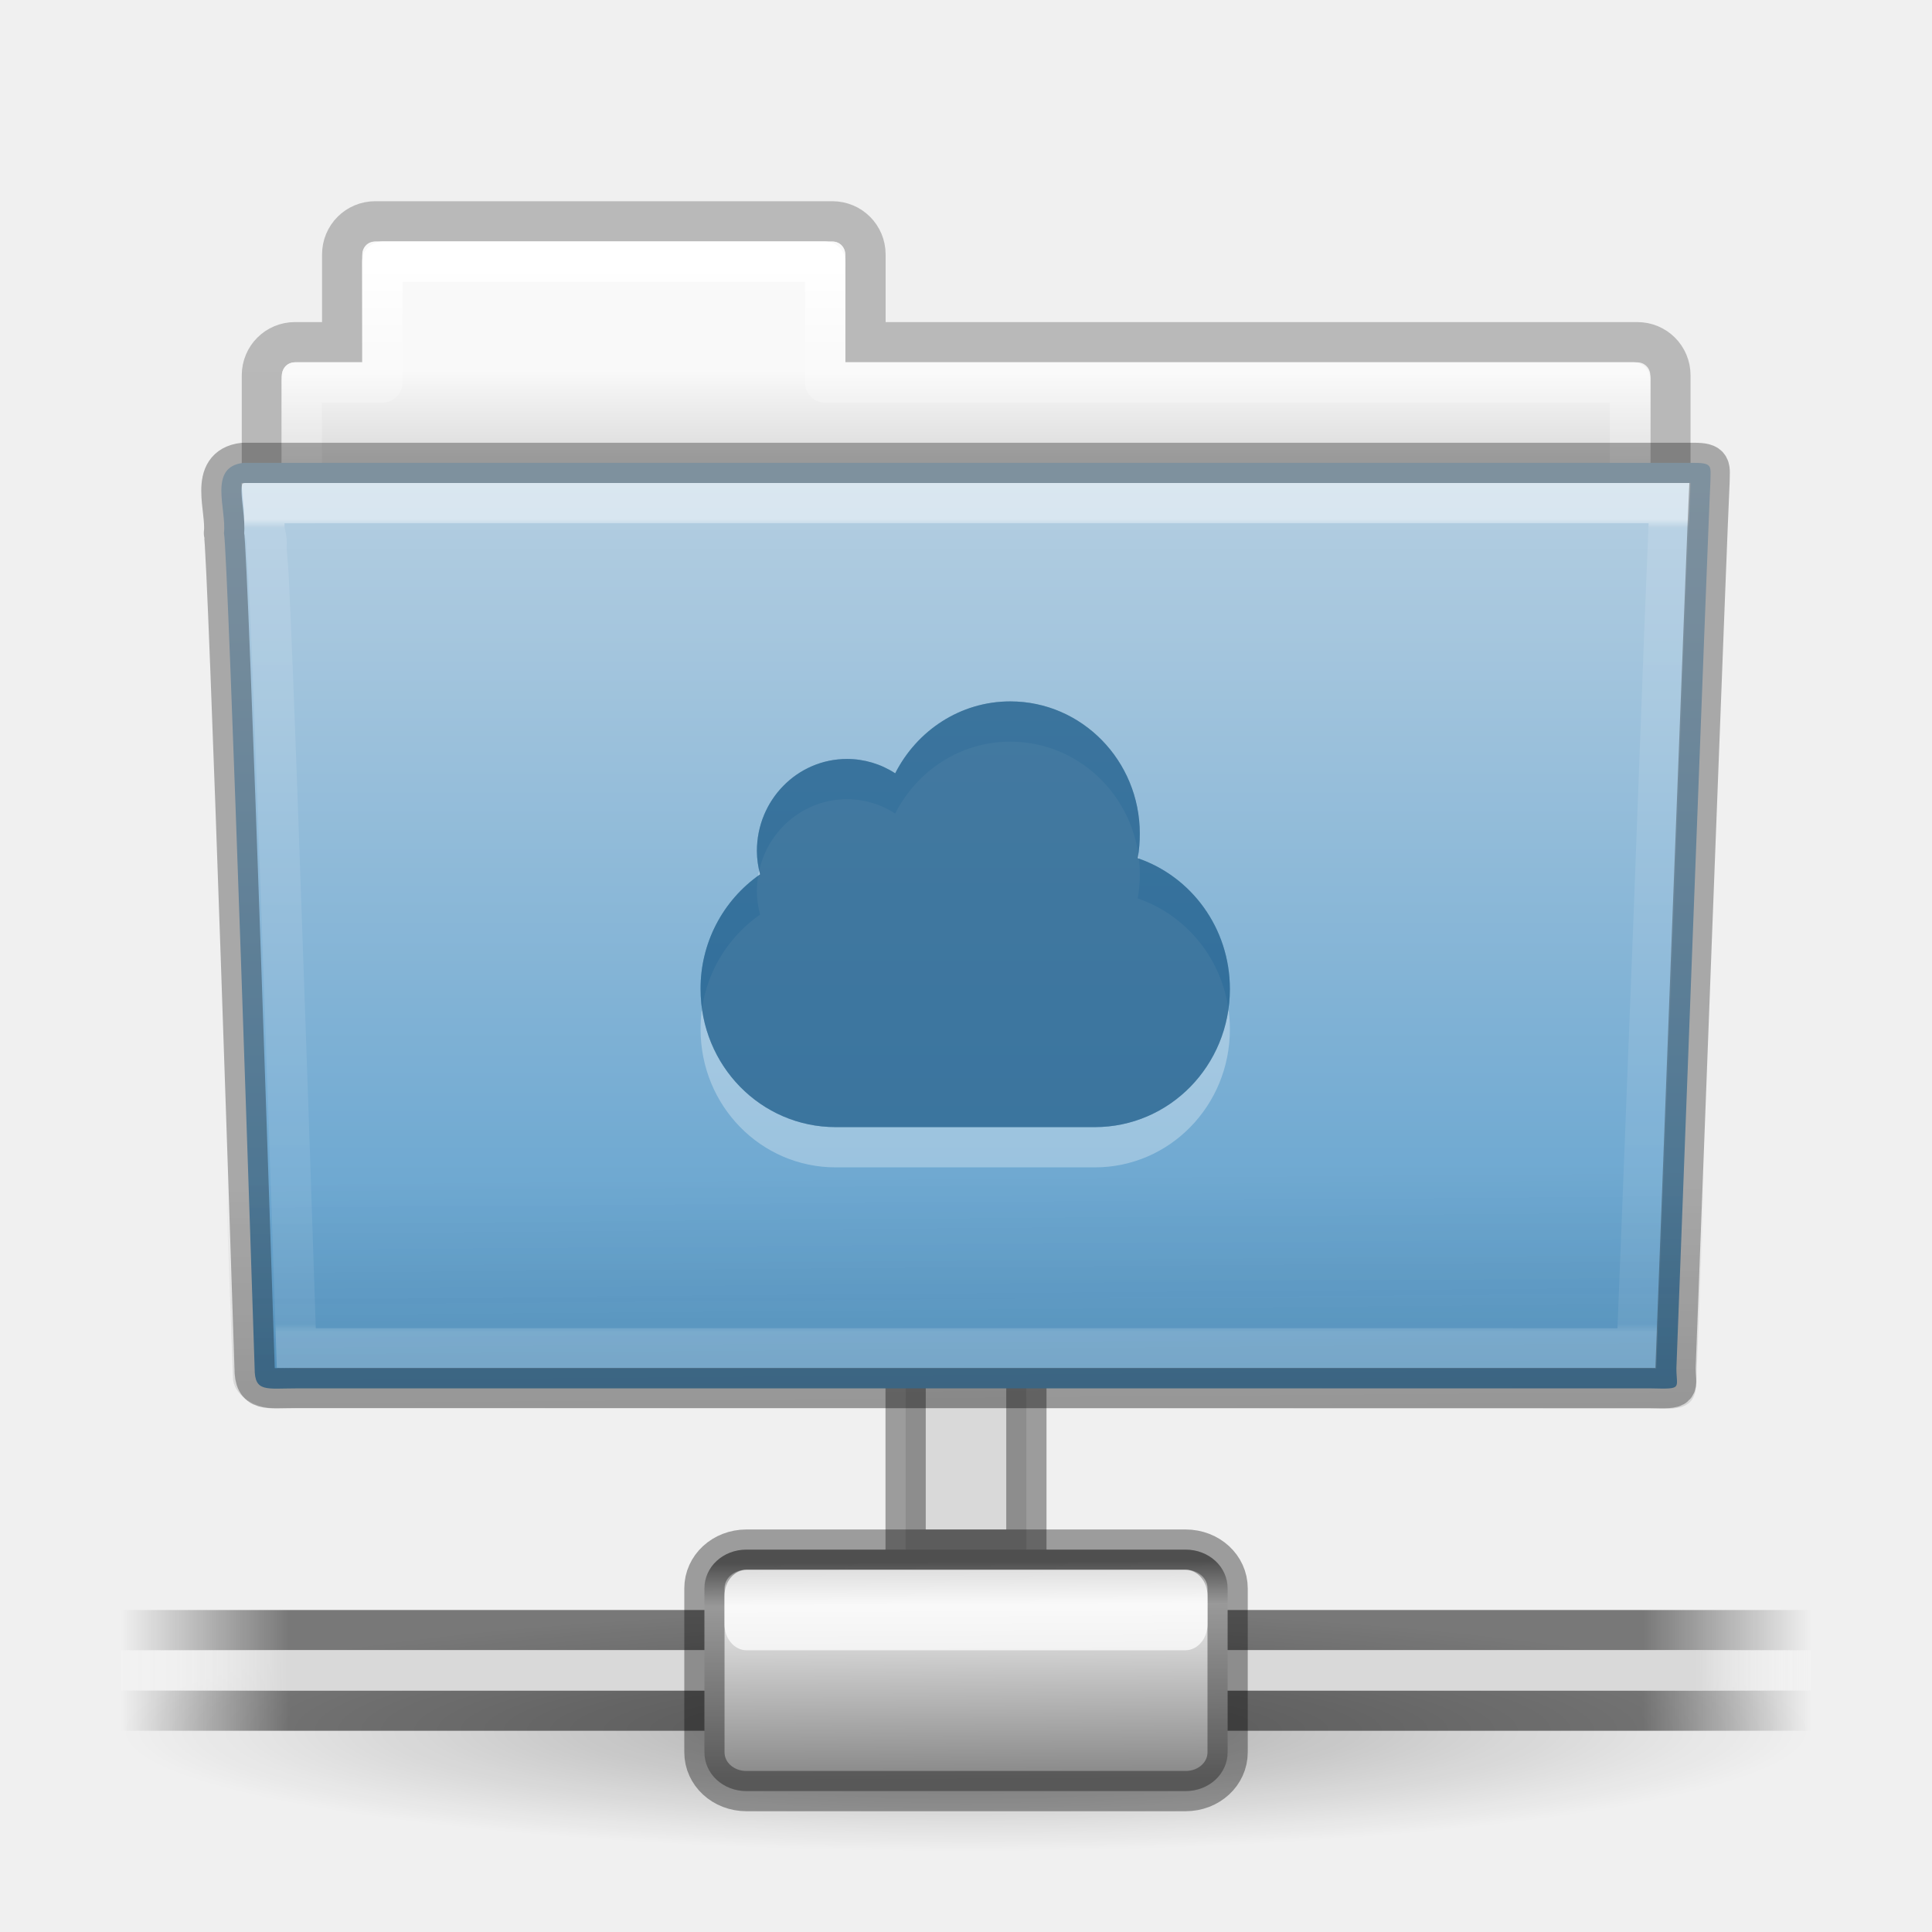
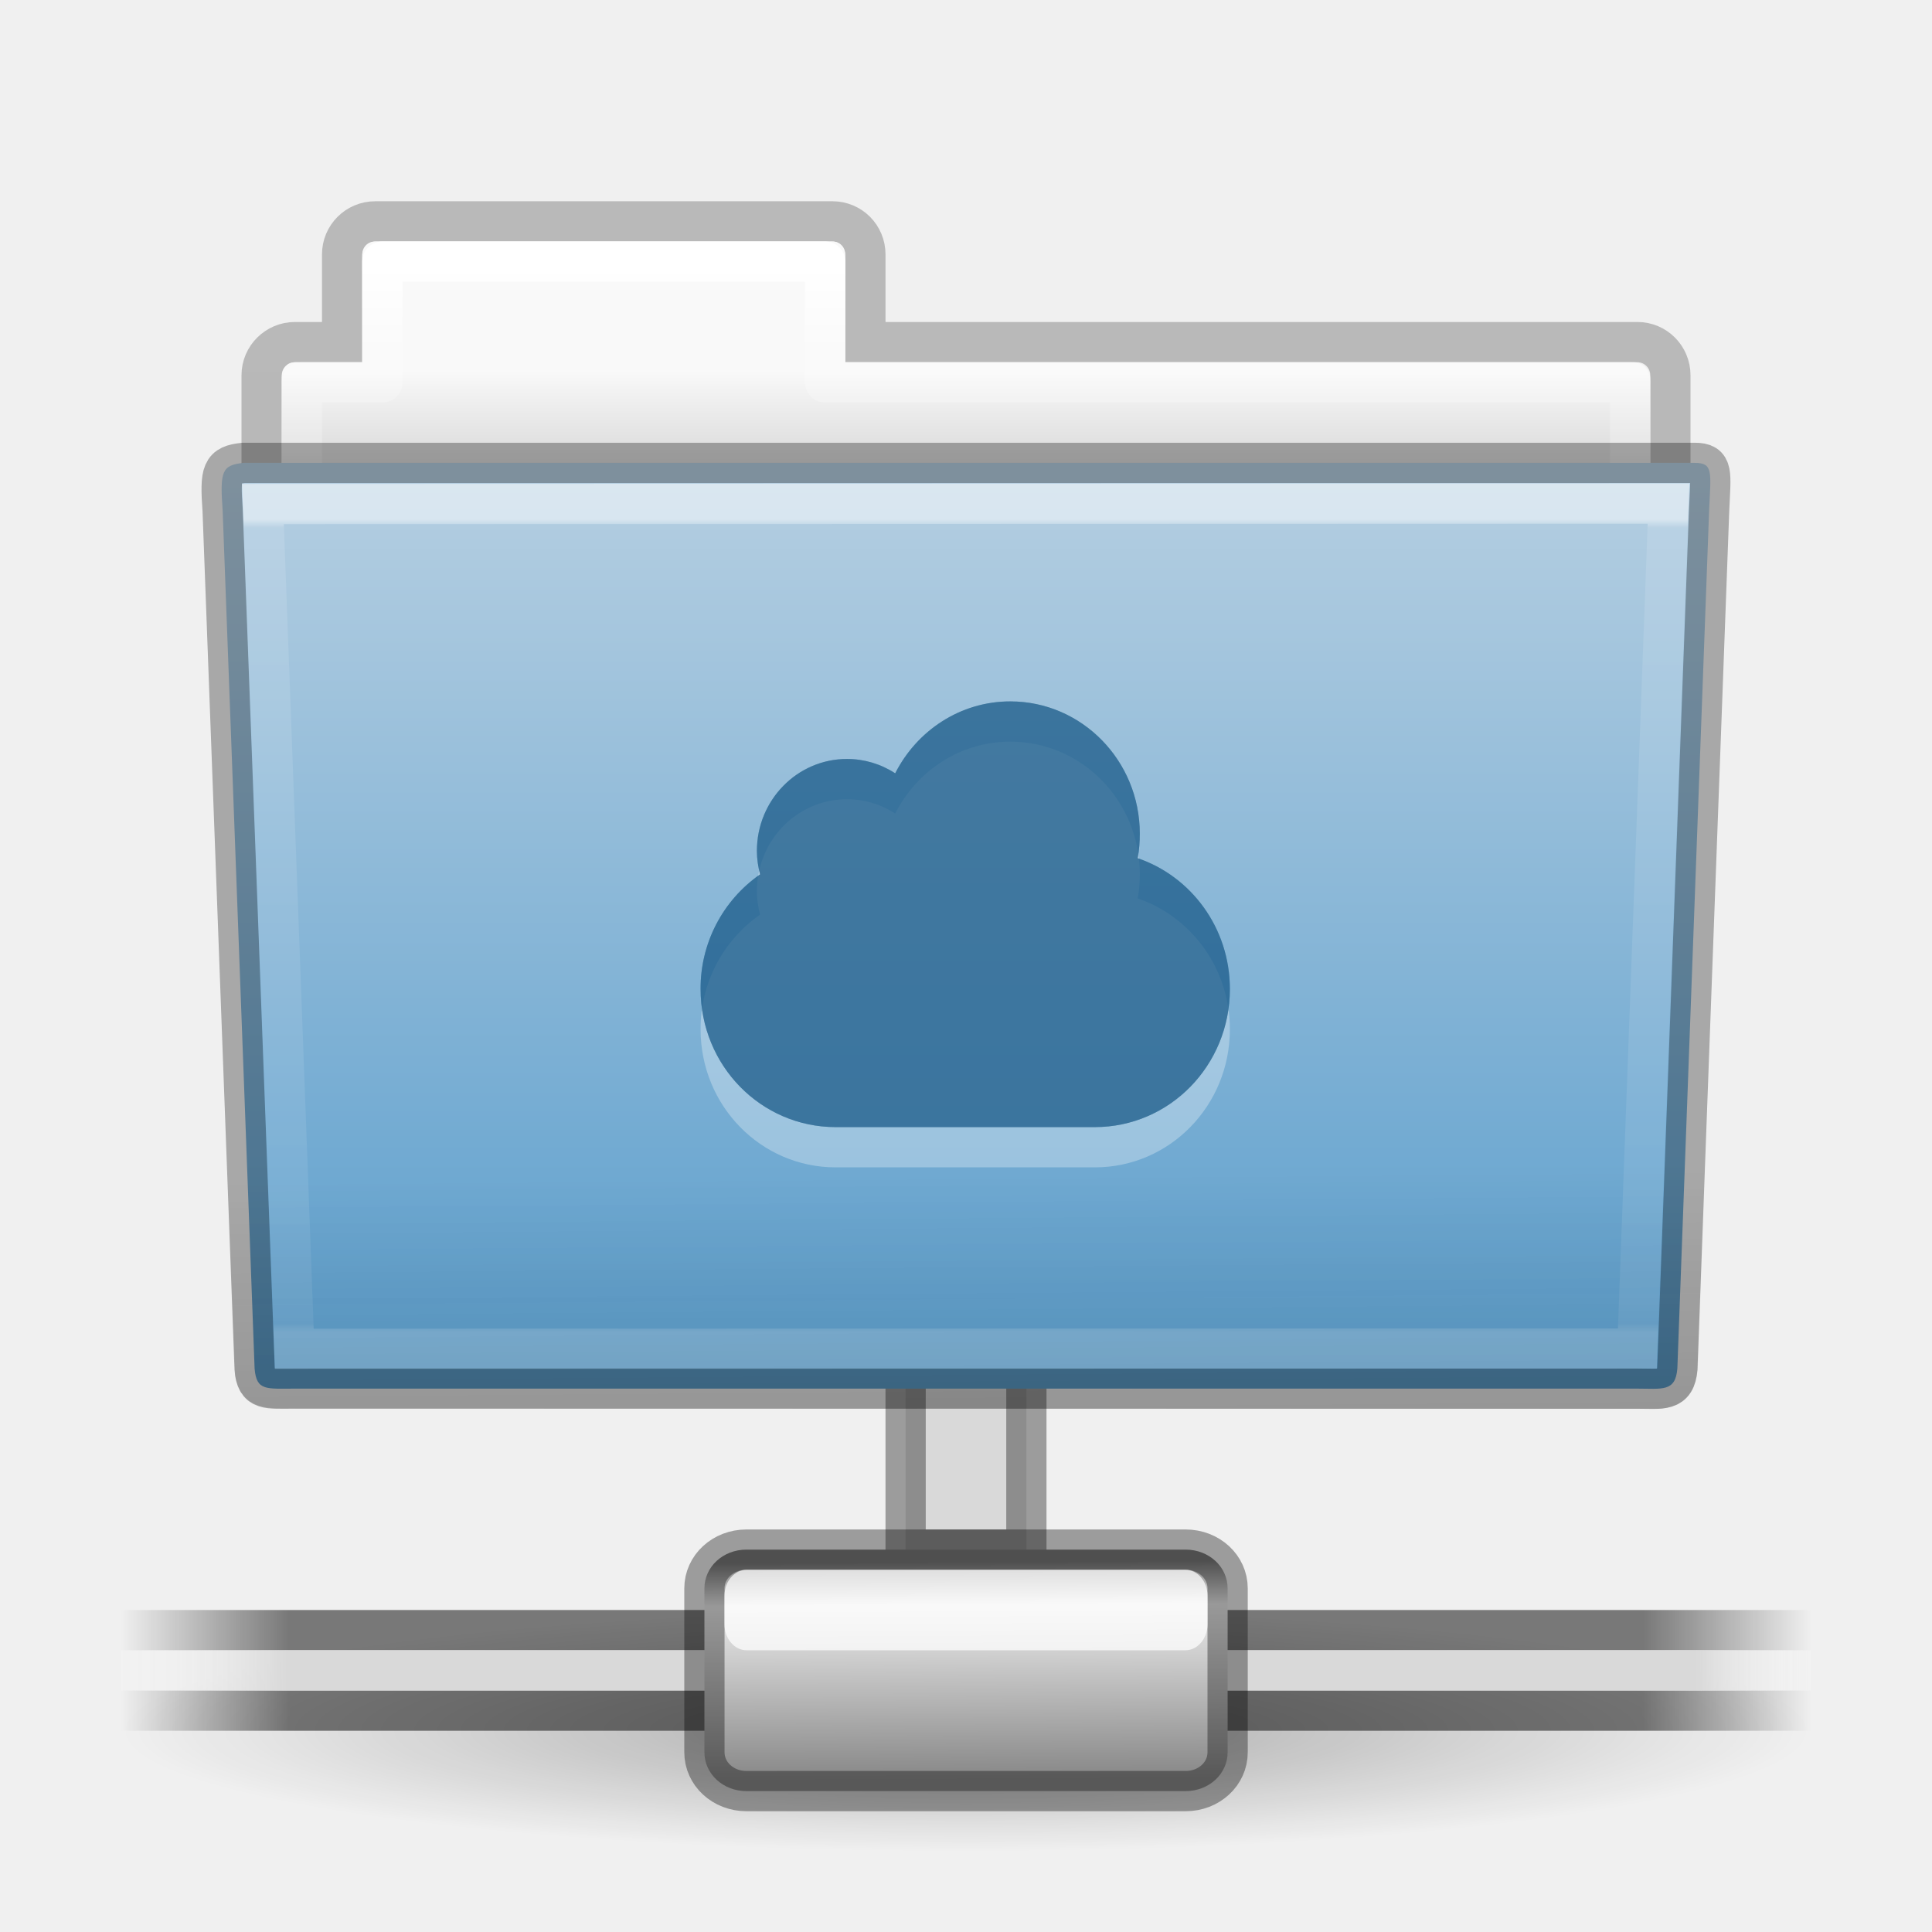
<svg xmlns="http://www.w3.org/2000/svg" xmlns:xlink="http://www.w3.org/1999/xlink" version="1.0" width="48" height="48" id="svg3478">
  <defs id="defs3480">
    <linearGradient id="linearGradient3414">
      <stop id="stop3416" style="stop-color:#000000;stop-opacity:1" offset="0" />
      <stop id="stop3418" style="stop-color:#000000;stop-opacity:0" offset="1" />
    </linearGradient>
    <radialGradient cx="1120.375" cy="394.781" r="20.625" fx="1120.375" fy="394.781" id="radialGradient3339" xlink:href="#linearGradient3414" gradientUnits="userSpaceOnUse" gradientTransform="matrix(1.018182,0,0,0.1454546,-1116.745,-12.42162)" />
    <linearGradient x1="0.612" y1="372.578" x2="5.086" y2="372.578" id="linearGradient3480" xlink:href="#linearGradient18589" gradientUnits="userSpaceOnUse" gradientTransform="matrix(9.388542,0,0,0.2235366,-2.746718,-38.78431)" />
    <linearGradient id="linearGradient18589">
      <stop id="stop18581" style="stop-color:#000000;stop-opacity:0;" offset="0" />
      <stop id="stop18583" style="stop-color:#000000;stop-opacity:0.5;" offset="0.1" />
      <stop id="stop18585" style="stop-color:#000000;stop-opacity:0.5;" offset="0.9" />
      <stop id="stop18587" style="stop-color:#000000;stop-opacity:0;" offset="1" />
    </linearGradient>
    <linearGradient x1="0.612" y1="372.578" x2="5.086" y2="372.578" id="linearGradient3482" xlink:href="#linearGradient18589" gradientUnits="userSpaceOnUse" gradientTransform="matrix(9.388542,0,0,0.2235361,-2.746719,-32.86461)" />
    <linearGradient x1="1.642" y1="117.827" x2="15.343" y2="117.827" id="linearGradient3484" xlink:href="#linearGradient178-9" gradientUnits="userSpaceOnUse" gradientTransform="matrix(3.149398,0,0,0.09123576,-2.74672,32.7506)" />
    <linearGradient id="linearGradient178-9">
      <stop id="stop179-9" style="stop-color:white;stop-opacity:0" offset="0" />
      <stop id="stop180-2" style="stop-color:#d9d9d9;stop-opacity:1" offset="0.108" />
      <stop id="stop181-7" style="stop-color:#d9d9d9;stop-opacity:1" offset="0.921" />
      <stop id="stop182-0" style="stop-color:white;stop-opacity:0" offset="1" />
    </linearGradient>
    <linearGradient x1="23.1" y1="38.297" x2="23.144" y2="46.038" id="linearGradient3331" xlink:href="#linearGradient9347" gradientUnits="userSpaceOnUse" gradientTransform="matrix(0.7312763,0,0,0.6969978,6.867974,14.1222)" />
    <linearGradient id="linearGradient9347">
      <stop id="stop9349" style="stop-color:#7a7a7a;stop-opacity:1" offset="0" />
      <stop id="stop9351" style="stop-color:#ebebeb;stop-opacity:1" offset="0.198" />
      <stop id="stop9353" style="stop-color:#b9b9b9;stop-opacity:1" offset="0.599" />
      <stop id="stop9355" style="stop-color:#878787;stop-opacity:1" offset="1" />
    </linearGradient>
    <linearGradient id="linearGradient3104-8-8-97-4-6-11-5-5-0">
      <stop id="stop3106-5-4-3-5-0-2-1-0-6" style="stop-color:#000000;stop-opacity:0.322" offset="0" />
      <stop id="stop3108-4-3-7-8-2-0-7-9-1" style="stop-color:#000000;stop-opacity:0.278" offset="1" />
    </linearGradient>
    <linearGradient id="linearGradient4646-7-4-3-5">
      <stop id="stop4648-8-0-3-6" style="stop-color:#f9f9f9;stop-opacity:1" offset="0" />
      <stop id="stop4650-1-7-3-4" style="stop-color:#d8d8d8;stop-opacity:1" offset="1" />
    </linearGradient>
    <linearGradient id="linearGradient4632-0-6-4-3-4">
      <stop id="stop4634-4-4-7-7-4" style="stop-color:#b4cee1;stop-opacity:1" offset="0" />
      <stop id="stop4636-3-1-5-1-3" style="stop-color:#5d9fcd;stop-opacity:1" offset="1" />
    </linearGradient>
    <linearGradient id="linearGradient6129-963-697-142-998-580-273-5">
      <stop id="stop2661-1" style="stop-color:#0a0a0a;stop-opacity:0.498" offset="0" />
      <stop id="stop2663-85" style="stop-color:#0a0a0a;stop-opacity:0" offset="1" />
    </linearGradient>
    <linearGradient id="linearGradient3454-2-5-0-3-4">
      <stop id="stop3456-4-9-38-1-8" style="stop-color:#ffffff;stop-opacity:1" offset="0" />
      <stop id="stop3458-39-80-3-5-5" style="stop-color:#ffffff;stop-opacity:0.235" offset="0.01" />
      <stop id="stop3460-7-0-2-4-2" style="stop-color:#ffffff;stop-opacity:0.157" offset="0.99" />
      <stop id="stop3462-0-9-8-7-2" style="stop-color:#ffffff;stop-opacity:0.392" offset="1" />
    </linearGradient>
    <linearGradient x1="-70.933" y1="53.35" x2="-71.001" y2="4.252" id="linearGradient18718" xlink:href="#linearGradient3104-8-8-97-4-6-11-5-5-0" gradientUnits="userSpaceOnUse" gradientTransform="matrix(0.8074983,0,0,0.833744,106.8767,-0.06984085)" />
    <linearGradient x1="62.989" y1="13" x2="62.989" y2="16" id="linearGradient3089-5-2-9-8-6" xlink:href="#linearGradient4646-7-4-3-5" gradientUnits="userSpaceOnUse" gradientTransform="translate(-50.9409)" />
    <linearGradient x1="21.37" y1="4.248" x2="21.37" y2="34.143" id="linearGradient3381-5-5-29-4" xlink:href="#linearGradient4507-9-2-2" gradientUnits="userSpaceOnUse" gradientTransform="matrix(0.8918903,0,0,1.058028,3.120662,5.353599)" />
    <linearGradient id="linearGradient4507-9-2-2">
      <stop id="stop4509-9-8-4" style="stop-color:#ffffff;stop-opacity:1" offset="0" />
      <stop id="stop4511-7-50-2" style="stop-color:#ffffff;stop-opacity:0.235" offset="0.074" />
      <stop id="stop4513-2-0-2" style="stop-color:#ffffff;stop-opacity:0.157" offset="0.99" />
      <stop id="stop4515-3-9-8" style="stop-color:#ffffff;stop-opacity:0.392" offset="1" />
    </linearGradient>
    <linearGradient x1="35.793" y1="17.118" x2="35.793" y2="43.761" id="linearGradient4638-4-6-8" xlink:href="#linearGradient4632-0-6-4-3-4" gradientUnits="userSpaceOnUse" gradientTransform="matrix(1.000409,0,0,0.9995194,-0.0023687,-0.6912035)" />
    <linearGradient x1="22.935" y1="49.629" x2="22.809" y2="36.658" id="linearGradient3072-0-3-0" xlink:href="#linearGradient6129-963-697-142-998-580-273-5" gradientUnits="userSpaceOnUse" gradientTransform="matrix(1.150874,0,0,0.9655246,-3.613533,1.92639)" />
    <linearGradient x1="42.471" y1="11.953" x2="42.471" y2="35.582" id="linearGradient3381-56-2-7-5" xlink:href="#linearGradient3454-2-5-0-3-4" gradientUnits="userSpaceOnUse" gradientTransform="matrix(0.8821892,0,0,1.039778,3.387206,5.080761)" />
  </defs>
  <g transform="translate(1.0180664e-7,-2.000599)" id="g3486">
    <rect width="3" height="5" x="22.5" y="35.501" id="rect8955" style="display:inline;fill:#d9d9d9;fill-opacity:1;stroke:#000000;stroke-width:1;stroke-miterlimit:4;stroke-dasharray:none;stroke-opacity:0.35" />
    <path d="m 45,45.001 a 21,3 0 0 1 -42,0 21,3 0 1 1 42,0 z" id="path6774" style="display:inline;opacity:0.3;fill:url(#radialGradient3339);fill-opacity:1;fill-rule:evenodd;stroke:none;enable-background:new" />
    <rect width="42" height="1" x="3" y="44.001" id="rect8601" style="display:block;overflow:visible;visibility:visible;fill:url(#linearGradient3480);fill-opacity:1;fill-rule:nonzero;stroke:none;stroke-width:1;marker:none" />
    <rect width="42" height="1" x="3" y="42.001" id="rect8603" style="display:block;overflow:visible;visibility:visible;fill:url(#linearGradient3482);fill-opacity:1;fill-rule:nonzero;stroke:none;stroke-width:1;marker:none" />
    <rect width="42" height="1" x="3" y="43.001" id="rect8605" style="display:block;overflow:visible;visibility:visible;fill:url(#linearGradient3484);fill-opacity:1;fill-rule:nonzero;stroke:none;stroke-width:1;marker:none" />
    <path d="m 21.779,40.5 h -3.233 c -0.582,0 -1.045,0.427 -1.045,0.964 v 4.071 c 0,0.537 0.463,0.965 1.045,0.965 h 10.909 c 0.582,0 1.045,-0.427 1.045,-0.965 v -4.071 c 0,-0.537 -0.463,-0.964 -1.045,-0.964 h -2.821 z" id="path8607" style="display:inline;overflow:visible;visibility:visible;fill:url(#linearGradient3331);fill-opacity:1;fill-rule:nonzero;stroke:#000000;stroke-width:1;stroke-linecap:butt;stroke-linejoin:miter;stroke-miterlimit:4;stroke-dasharray:none;stroke-dashoffset:0;stroke-opacity:0.35;marker:none;enable-background:new" />
    <rect width="12" height="2" rx="0.55" ry="0.645" x="18" y="41.001" id="rect8615" style="display:inline;overflow:visible;visibility:visible;fill:#ffffff;fill-opacity:0.72;fill-rule:nonzero;stroke:none;stroke-width:1.14;marker:none;enable-background:new" />
  </g>
+   <g id="g4" style="display:inline;stroke-width:1.217" transform="matrix(0.8218862,0,0,0.8218234,4.268615,-1.485517)">
+     <path style="color:#000000;display:inline;overflow:visible;visibility:visible;opacity:0.8;fill:none;stroke:url(#linearGradient18718);stroke-width:1.217;stroke-linecap:butt;stroke-linejoin:miter;stroke-miterlimit:4;stroke-dasharray:none;stroke-dashoffset:0;stroke-opacity:1;marker:none;enable-background:accumulate" id="rect4251-0-0-1-1" d="m 6.15,8.5 c -0.554,0 -1.002,0.445 -1.002,0.999 l 4.9e-6,2.651 H 3.723 c -0.554,0 -1.008,0.449 -1.008,1.003 v 6.298 H 45.3 v -6.298 c 0,-0.554 -0.444,-1.003 -0.998,-1.003 H 20.966 l 0,-2.651 c 0,-0.554 -0.442,-0.999 -0.996,-0.999 z" />
+     <path style="color:#000000;display:inline;overflow:visible;visibility:visible;fill:url(#linearGradient3089-5-2-9-8-6);fill-opacity:1;fill-rule:nonzero;stroke:none;stroke-width:1.217;marker:none;enable-background:accumulate" id="rect4251-4-7-62" d="m 6.167,9.108 c -0.261,0 -0.41,0.185 -0.41,0.438 V 12.759 H 3.744 c -0.277,0 -0.42,0.197 -0.421,0.474 v 5.61 H 44.692 v -5.584 c 0,-0.277 -0.217,-0.5 -0.494,-0.5 H 20.357 V 9.53 c 0,-0.222 -0.14,-0.422 -0.4,-0.422 z" />
+     <path style="color:#000000;display:inline;overflow:visible;visibility:visible;fill:none;stroke:url(#linearGradient3381-5-5-29-4);stroke-width:1.217;stroke-linecap:round;stroke-linejoin:round;stroke-miterlimit:4;stroke-dasharray:none;stroke-dashoffset:0;stroke-opacity:1;marker:none;enable-background:accumulate" id="rect4251-9-9-0-05" d="M 6.365,9.717 V 13.367 H 3.932 v 4.867 H 44.083 V 13.367 H 19.749 V 9.717 Z" />
+     <path style="display:inline;fill:url(#linearGradient4638-4-6-8);fill-opacity:1;stroke:#000000;stroke-width:1.217;stroke-opacity:0.302" id="path3388-1-43-0" d="m 2.161,15.801 c -0.643,0.074 -0.711,0.238 -0.624,1.444 l 0.966,25.94 c 0.058,0.679 0.352,0.602 1.243,0.602 H 44.268 c 0.787,4.22e-4 1.188,0.109 1.243,-0.613 l 0.96,-25.937 c 0.05,-1.153 0.134,-1.436 -0.434,-1.436 z" />
+     <path style="color:#000000;display:inline;overflow:visible;visibility:visible;opacity:0.5;fill:none;stroke:url(#linearGradient3381-56-2-7-5);stroke-width:1.217;stroke-linecap:round;stroke-linejoin:miter;stroke-miterlimit:4;stroke-dasharray:none;stroke-dashoffset:0;stroke-opacity:1;marker:none;enable-background:accumulate" id="path4587-4-6-3" d="m 2.755,17.045 0.947,25.538 40.6,-0.008 0.943,-25.543 z" />
+     <path style="display:inline;opacity:0.4;fill:url(#linearGradient3072-0-3-0);fill-opacity:1;stroke:none;stroke-width:1.217" id="path6127-7-1-6" d="m 1.941,15.194 44.134,3.87e-4 c 0.638,0 1.051,0.43 1.051,0.965 l -1.001,27.071 c -0.095,0.75 -0.459,1.086 -1.105,1.165 L 3.13,44.378 C 2.386,44.367 2.03,44.007 1.915,43.419 L 0.89,16.16 c 0,-0.535 0.413,-0.966 1.051,-0.966 z" />
+   </g>
  <g id="g2" transform="matrix(0.8218862,0,0,0.8218234,4.268615,-1.485517)" style="display:inline;stroke-width:1.217">
-     <path style="color:#000000;display:inline;overflow:visible;visibility:visible;opacity:0.8;fill:none;stroke:url(#linearGradient18718);stroke-width:1.217;stroke-linecap:butt;stroke-linejoin:miter;stroke-miterlimit:4;stroke-dasharray:none;stroke-dashoffset:0;stroke-opacity:1;marker:none;enable-background:accumulate" id="rect4251-0-0-1-1" d="m 6.15,8.499 c -0.554,0 -1,0.446 -1,1 V 12.153 H 3.723 c -0.554,0 -1,0.446 -1,1 v 5.3 c 0,0.554 0.446,1 1,1 H 44.301 c 0.554,0 1,-0.446 1,-1 v -5.3 c 0,-0.554 -0.446,-1 -1,-1 H 20.969 V 9.499 c 0,-0.554 -0.446,-1 -1,-1 z" />
-     <path style="color:#000000;display:inline;overflow:visible;visibility:visible;fill:url(#linearGradient3089-5-2-9-8-6);fill-opacity:1;fill-rule:nonzero;stroke:none;stroke-width:1.217;marker:none;enable-background:accumulate" id="rect4251-4-7-62" d="m 6.167,9.113 c -0.261,0 -0.409,0.18 -0.409,0.433 V 12.759 H 3.744 c -0.277,0 -0.427,0.197 -0.427,0.474 v 5.171 c 0,0.277 0.189,0.443 0.466,0.443 h 40.467 c 0.277,0 0.448,-0.196 0.448,-0.473 v -5.115 c 0,-0.277 -0.223,-0.5 -0.5,-0.5 H 20.356 V 9.53 c 0,-0.222 -0.139,-0.417 -0.399,-0.417 z" />
-     <path style="color:#000000;display:inline;overflow:visible;visibility:visible;fill:none;stroke:url(#linearGradient3381-5-5-29-4);stroke-width:1.217;stroke-linecap:round;stroke-linejoin:round;stroke-miterlimit:4;stroke-dasharray:none;stroke-dashoffset:0;stroke-opacity:1;marker:none;enable-background:accumulate" id="rect4251-9-9-0-05" d="M 6.364,9.718 V 13.371 H 3.927 v 4.866 H 44.079 V 13.371 H 19.749 V 9.718 Z" />
-     <path style="display:inline;fill:url(#linearGradient4638-4-6-8);fill-opacity:1;stroke:none;stroke-width:1.217" id="path3388-1-43-0" d="m 2.161,15.801 c -1.073,0.124 -0.5,1.403 -0.585,2.123 0.124,0.465 0.928,25.262 0.928,25.262 0,0.715 0.352,0.594 1.243,0.594 13.194,0 27.784,0 40.978,0 0.96,0.022 0.757,0.012 0.757,-0.606 0,0 0.993,-26.398 1.029,-26.81 0,-0.434 0.09,-0.563 -0.473,-0.563 -14.09,0 -29.787,0 -43.877,0 z" />
-     <path style="display:inline;opacity:0.4;fill:url(#linearGradient3072-0-3-0);fill-opacity:1;stroke:none;stroke-width:1.217" id="path6127-7-1-6" d="m 1.941,16.409 44.134,3.87e-4 c 0.638,0 1.051,0.43 1.051,0.965 l -1.038,26.09 c 0.015,0.677 -0.21,0.945 -0.951,0.931 L 3.13,44.378 c -0.638,0 -1.281,-0.399 -1.281,-0.934 L 0.89,17.375 c 0,-0.535 0.413,-0.966 1.051,-0.966 z" />
-     <path style="color:#000000;display:inline;overflow:visible;visibility:visible;opacity:0.5;fill:none;stroke:url(#linearGradient3381-56-2-7-5);stroke-width:1.217;stroke-linecap:round;stroke-linejoin:miter;stroke-miterlimit:4;stroke-dasharray:none;stroke-dashoffset:0;stroke-opacity:1;marker:none;enable-background:accumulate" id="path4587-4-6-3" d="m 2.773,17.018 c 0.017,0.173 0.022,0.509 0.031,0.86 0.023,0.085 0.025,0.058 0.031,0.092 0.011,0.066 0.027,0.136 0.031,0.184 0.006,0.073 -0.007,0.17 0,0.276 0.013,0.213 0.045,0.502 0.062,0.86 0.034,0.716 0.077,1.679 0.124,2.856 0.093,2.353 0.201,5.46 0.309,8.538 0.21,5.971 0.39,11.535 0.402,11.885 0.121,0.004 0.07,0 0.247,0 H 44.286 c 0.012,-0.323 0.25,-6.316 0.495,-12.684 0.125,-3.269 0.243,-6.57 0.34,-9.06 0.049,-1.245 0.093,-2.291 0.124,-3.04 0.013,-0.323 0.022,-0.563 0.031,-0.768 z" />
-     <path style="display:inline;opacity:0.3;fill:none;stroke:#000000;stroke-width:1.217;stroke-linecap:round;stroke-linejoin:round;stroke-miterlimit:4;stroke-dashoffset:0;stroke-opacity:1" id="path3388-1-43-0-3" d="m 2.161,15.801 c -1.072,0.124 -0.499,1.403 -0.585,2.122 0.124,0.465 0.927,25.251 0.927,25.251 0,0.715 0.352,0.594 1.243,0.594 13.186,0 27.767,0 40.953,0 0.96,0.022 0.757,0.012 0.757,-0.605 0,0 0.993,-26.387 1.028,-26.799 0,-0.434 0.09,-0.563 -0.473,-0.563 -14.081,0 -29.769,0 -43.85,0 z" />
    <g id="g67-3" transform="translate(-976.0156,-437.9015)" style="display:inline;opacity:0.3;vector-effect:none;fill:#ffffff;fill-opacity:1;stroke:none;stroke-width:2.215;stroke-linecap:butt;stroke-linejoin:miter;stroke-miterlimit:4;stroke-dasharray:none;stroke-dashoffset:0;stroke-opacity:1;marker:none">
      <path id="path65-6" style="color:#000000;overflow:visible;vector-effect:none;fill:#ffffff;fill-opacity:1;stroke:none;stroke-width:2.215;stroke-linecap:butt;stroke-linejoin:miter;stroke-miterlimit:4;stroke-dasharray:none;stroke-dashoffset:0;stroke-opacity:1;marker:none" overflow="visible" d="m 1001.362,462.13 c -1.516,0 -2.828,0.887 -3.479,2.174 a 2.667,2.667 0 0 0 -1.457,-0.434 c -1.505,0 -2.724,1.245 -2.724,2.782 0,0.245 0.038,0.48 0.096,0.707 A 4.196,4.196 0 0 0 992,470.826 c 0,2.312 1.822,4.174 4.085,4.174 h 7.83 c 2.263,0 4.085,-1.862 4.085,-4.174 0,-1.846 -1.167,-3.403 -2.787,-3.956 0.044,-0.24 0.064,-0.487 0.064,-0.74 0,-2.209 -1.753,-4 -3.915,-4 z" />
    </g>
    <g id="g67" transform="translate(-976.0156,-439.1183)" style="display:inline;opacity:0.9;vector-effect:none;fill:#175785;fill-opacity:0.552;stroke:none;stroke-width:2.215;stroke-linecap:butt;stroke-linejoin:miter;stroke-miterlimit:4;stroke-dasharray:none;stroke-dashoffset:0;stroke-opacity:1;marker:none">
      <path id="path65" style="color:#000000;overflow:visible;vector-effect:none;fill:#175785;fill-opacity:0.552;stroke:none;stroke-width:2.215;stroke-linecap:butt;stroke-linejoin:miter;stroke-miterlimit:4;stroke-dasharray:none;stroke-dashoffset:0;stroke-opacity:1;marker:none" overflow="visible" d="m 1001.362,462.13 c -1.516,0 -2.828,0.887 -3.479,2.174 a 2.667,2.667 0 0 0 -1.457,-0.434 c -1.505,0 -2.724,1.245 -2.724,2.782 0,0.245 0.038,0.48 0.096,0.707 A 4.196,4.196 0 0 0 992,470.826 c 0,2.312 1.822,4.174 4.085,4.174 h 7.83 c 2.263,0 4.085,-1.862 4.085,-4.174 0,-1.846 -1.167,-3.403 -2.787,-3.956 0.044,-0.24 0.064,-0.487 0.064,-0.74 0,-2.209 -1.753,-4 -3.915,-4 z" />
      <path id="path61" style="color:#000000;overflow:visible;vector-effect:none;fill:#175785;fill-opacity:0.552;stroke:none;stroke-width:2.215;stroke-linecap:butt;stroke-linejoin:miter;stroke-miterlimit:4;stroke-dasharray:none;stroke-dashoffset:0;stroke-opacity:1;marker:none" overflow="visible" d="m 1001.362,462.13 c -1.516,0 -2.828,0.887 -3.479,2.174 a 2.667,2.667 0 0 0 -1.457,-0.434 c -1.505,0 -2.724,1.245 -2.724,2.782 0,0.245 0.038,0.48 0.096,0.707 A 4.196,4.196 0 0 0 992,470.826 c 0,2.312 1.822,4.174 4.085,4.174 h 7.83 c 2.263,0 4.085,-1.862 4.085,-4.174 0,-1.846 -1.167,-3.403 -2.787,-3.956 0.044,-0.24 0.064,-0.487 0.064,-0.74 0,-2.209 -1.753,-4 -3.915,-4 z" />
    </g>
  </g>
</svg>
